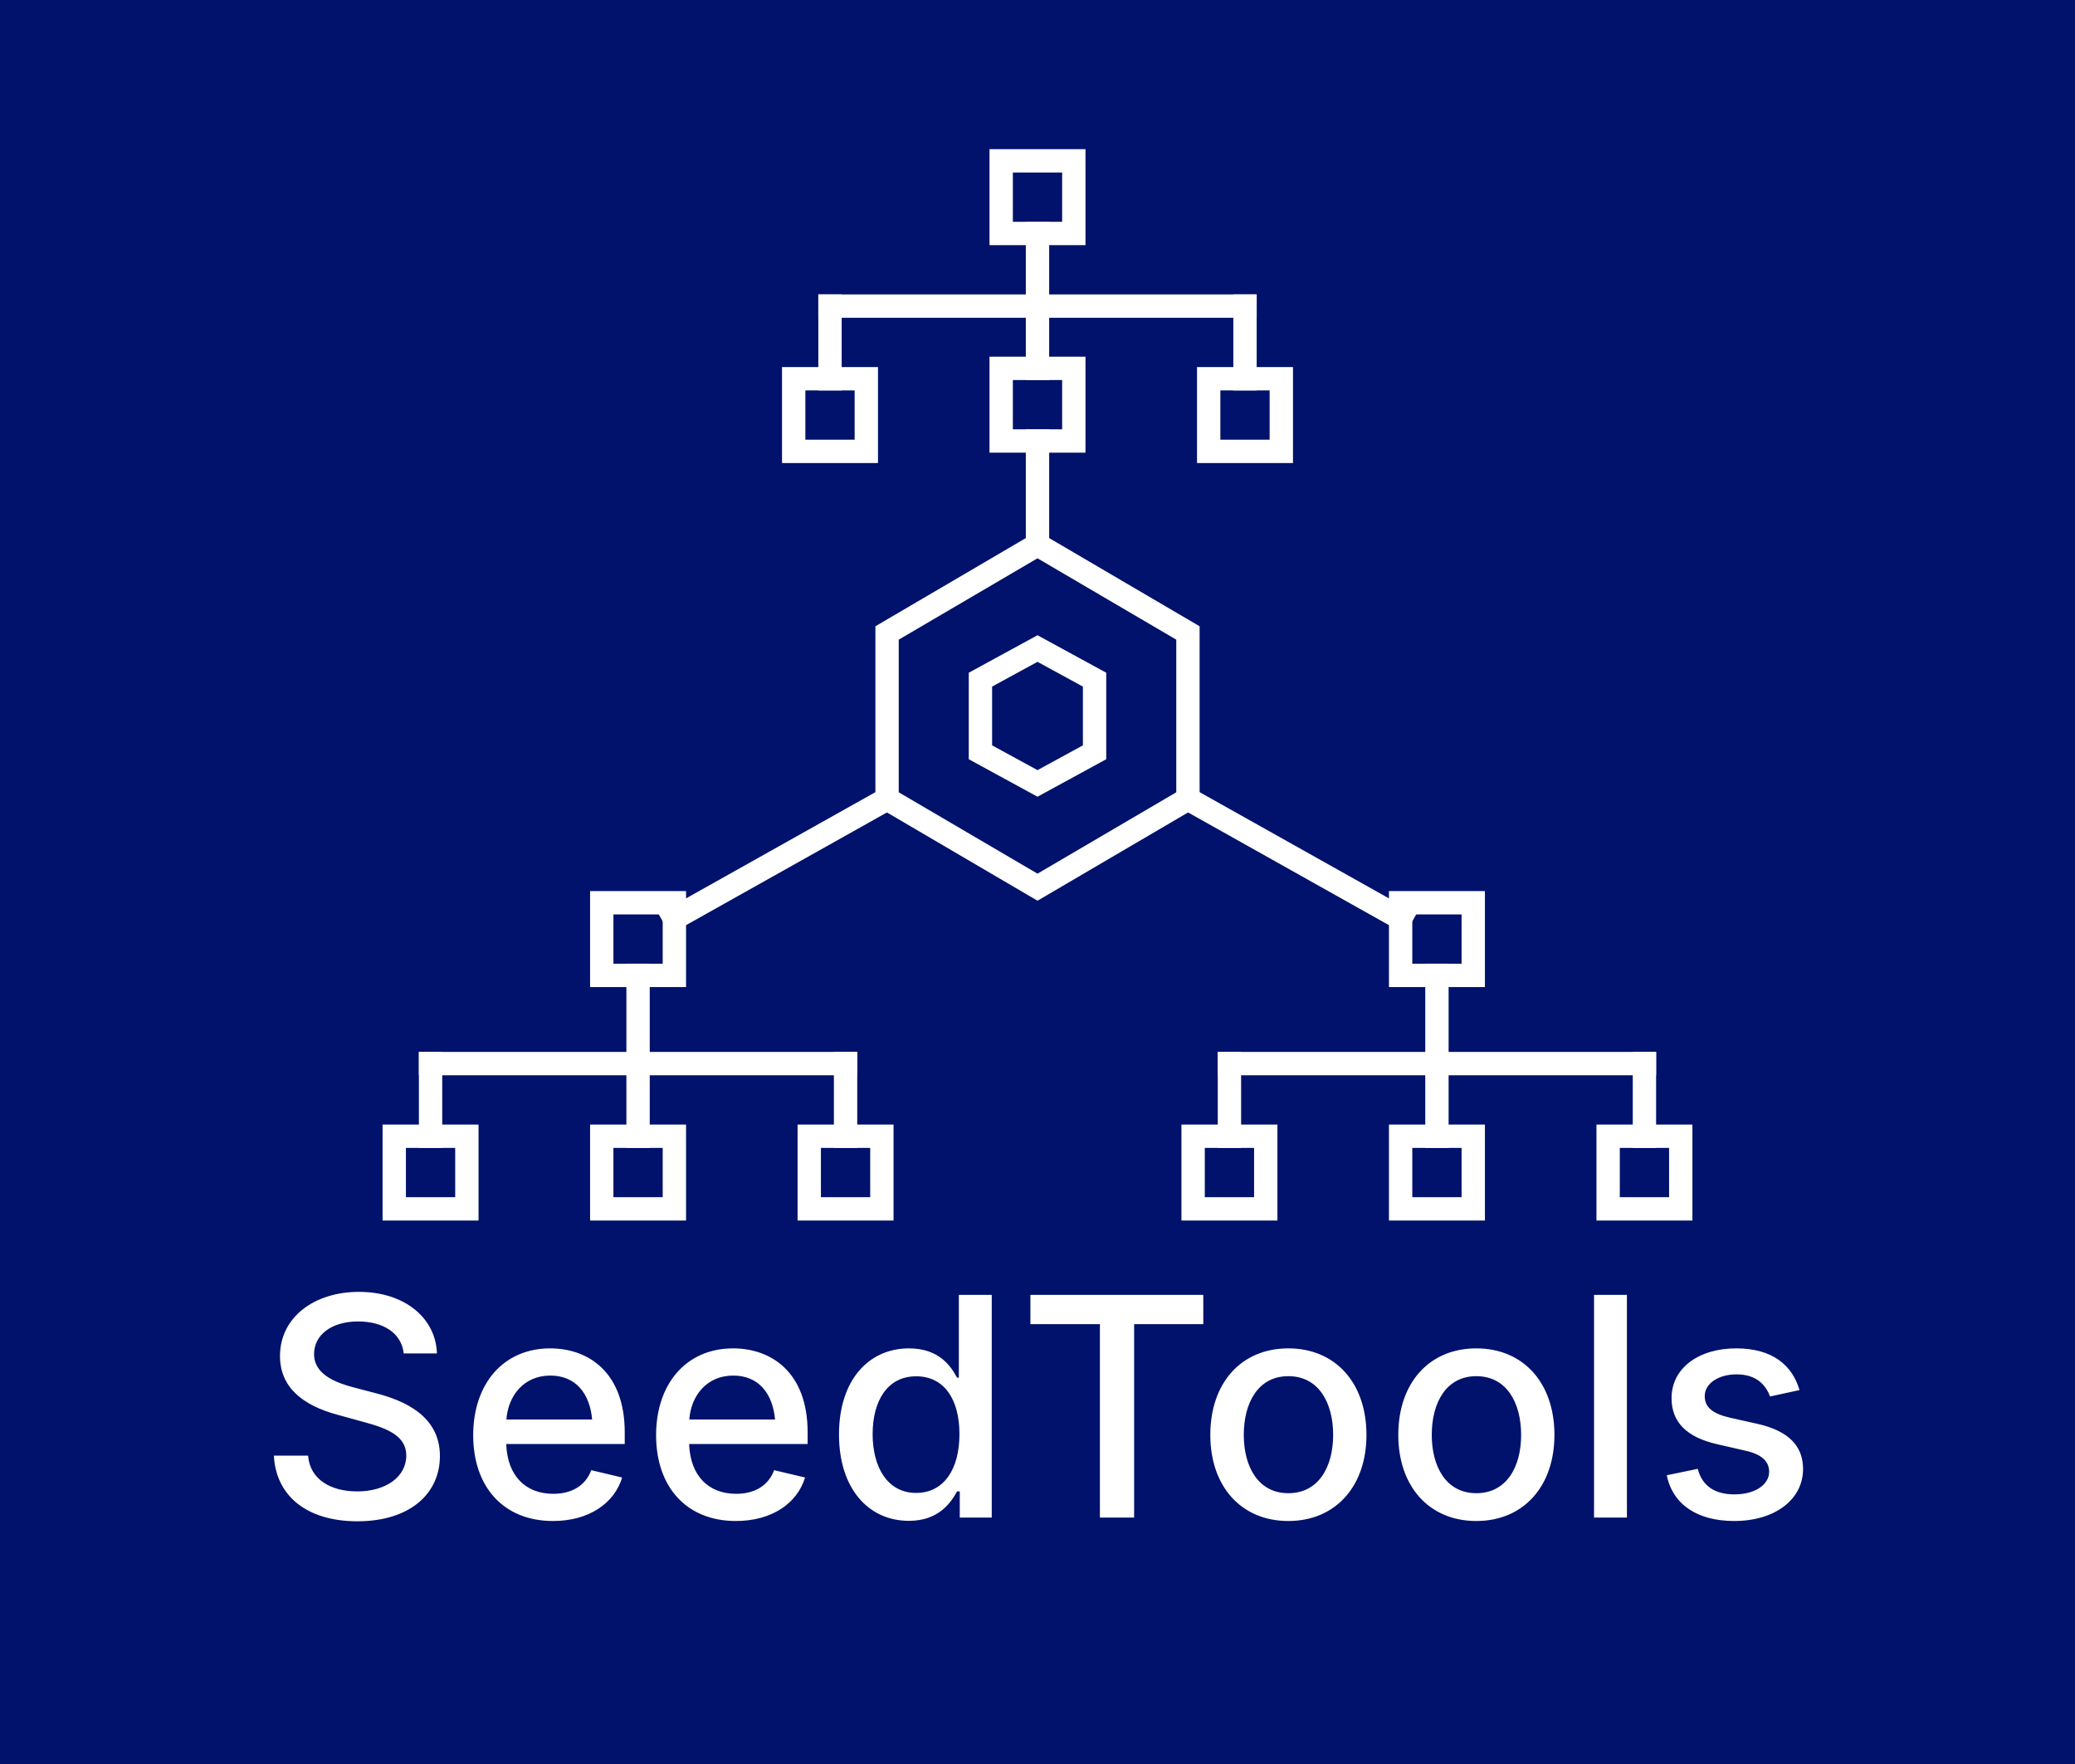
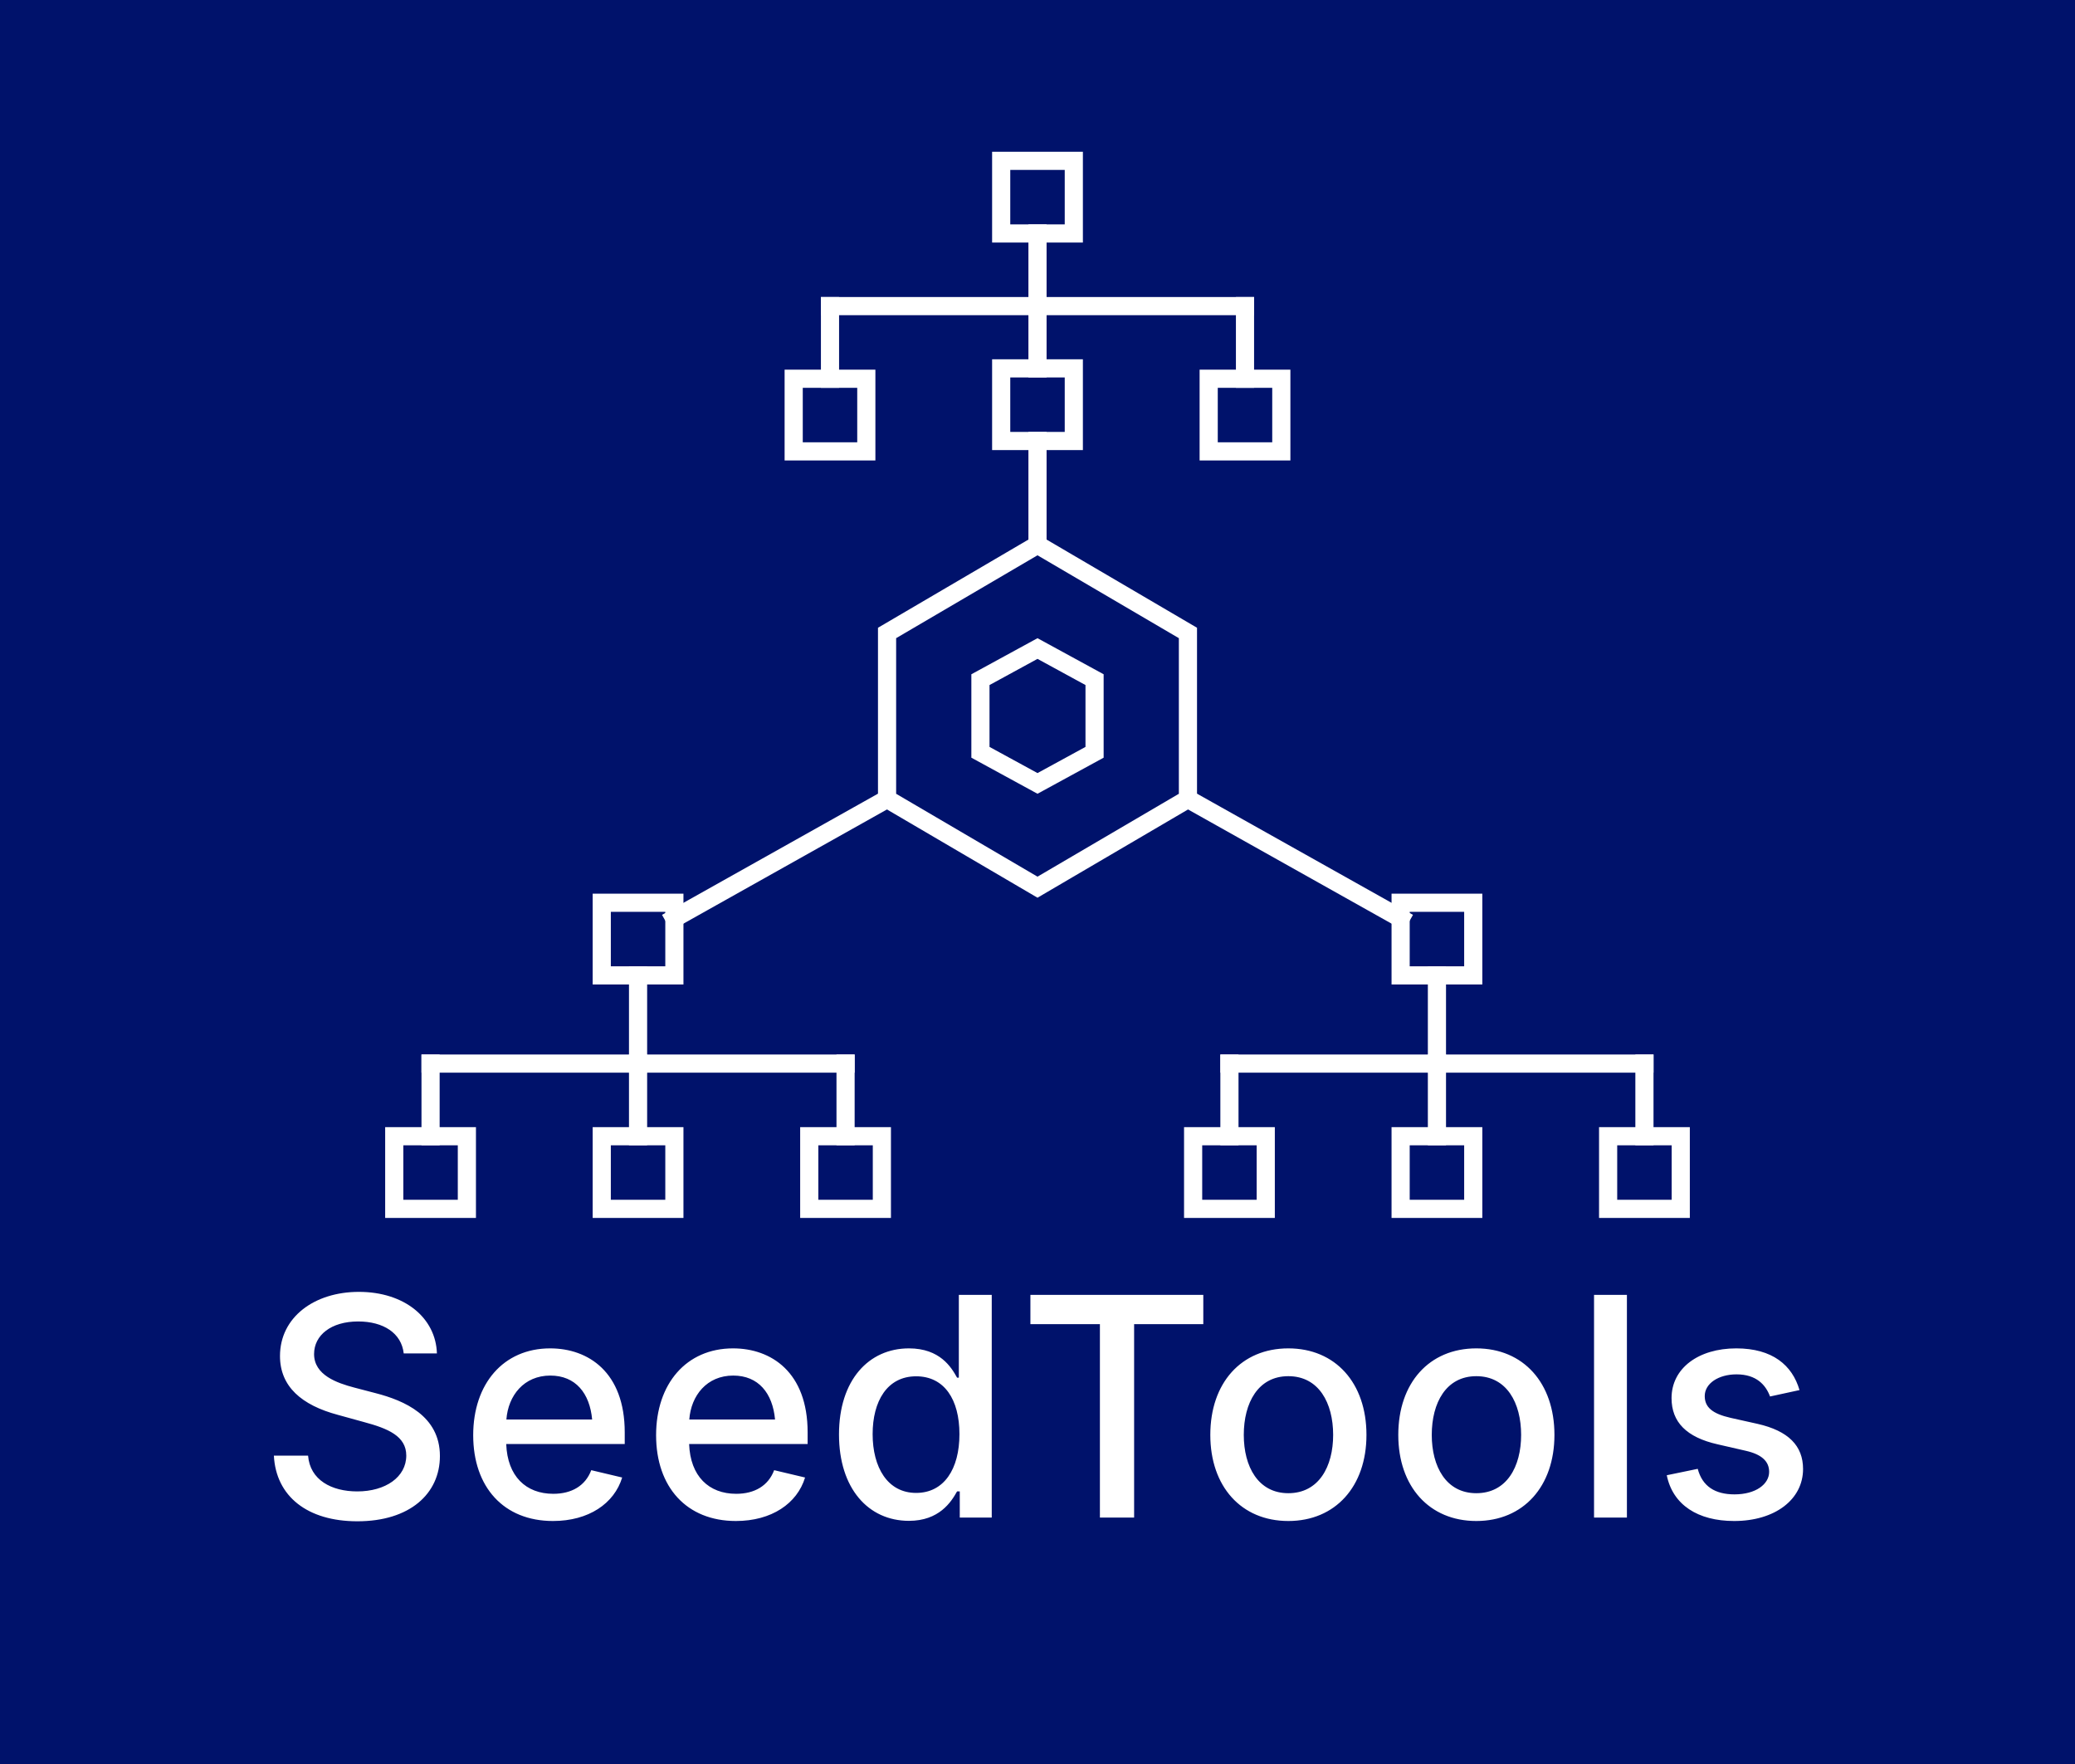
<svg xmlns="http://www.w3.org/2000/svg" viewBox="0 0 800 680" width="100%" height="100%">
  <defs>
    <style>
            .bg { fill: #00126b; }
-             .icon-path { fill: none; stroke: #ffffff; stroke-width: 9; stroke-linecap: square; stroke-linejoin: miter; }

-             /* NEW FONT — matches your original branding */
+             /* FIX: icon thinner */
+             .icon-path { 
+                 fill: none; 
+                 stroke: #ffffff; 
+                 stroke-width: 7; 
+                 stroke-linecap: square; 
+                 stroke-linejoin: miter; 
+             }
+ 
+             /* Your chosen text style */
            .text-clean { 
-                 fill: #ffffff;
-                 font-family: 'Inter', 'Roboto', 'Segoe UI', sans-serif;
-                 font-size: 118px;
-                 font-weight: 550;
+                 fill: #ffffff; 
+                 font-family: 'Inter', 'Roboto', 'Segoe UI', sans-serif; 
+                 font-size: 118px; 
+                 font-weight: 550; 
                letter-spacing: 1.2px;
-         }
+             }
        </style>
  </defs>
  <rect class="bg" width="100%" height="100%" />
  <g>
    <polygon class="icon-path" points="400,210 458,244 458,308 400,342 342,308 342,244" />
    <polygon class="icon-path" points="400,250 422,262 422,290 400,302 378,290 378,262" />
    <line class="icon-path" x1="400" y1="210" x2="400" y2="170" />
    <rect class="icon-path" x="386" y="142" width="28" height="28" />
    <line class="icon-path" x1="400" y1="142" x2="400" y2="118" />
    <line class="icon-path" x1="320" y1="118" x2="480" y2="118" />
    <line class="icon-path" x1="400" y1="118" x2="400" y2="90" />
    <rect class="icon-path" x="386" y="62" width="28" height="28" />
    <line class="icon-path" x1="320" y1="118" x2="320" y2="146" />
    <rect class="icon-path" x="306" y="146" width="28" height="28" />
    <line class="icon-path" x1="480" y1="118" x2="480" y2="146" />
    <rect class="icon-path" x="466" y="146" width="28" height="28" />
    <line class="icon-path" x1="342" y1="308" x2="260" y2="354" />
    <rect class="icon-path" x="232" y="348" width="28" height="28" />
    <line class="icon-path" x1="246" y1="376" x2="246" y2="410" />
    <line class="icon-path" x1="166" y1="410" x2="326" y2="410" />
    <line class="icon-path" x1="166" y1="410" x2="166" y2="438" />
    <rect class="icon-path" x="152" y="438" width="28" height="28" />
    <line class="icon-path" x1="246" y1="410" x2="246" y2="438" />
    <rect class="icon-path" x="232" y="438" width="28" height="28" />
    <line class="icon-path" x1="326" y1="410" x2="326" y2="438" />
    <rect class="icon-path" x="312" y="438" width="28" height="28" />
    <line class="icon-path" x1="458" y1="308" x2="540" y2="354" />
    <rect class="icon-path" x="540" y="348" width="28" height="28" />
    <line class="icon-path" x1="554" y1="376" x2="554" y2="410" />
    <line class="icon-path" x1="474" y1="410" x2="634" y2="410" />
    <line class="icon-path" x1="474" y1="410" x2="474" y2="438" />
    <rect class="icon-path" x="460" y="438" width="28" height="28" />
    <line class="icon-path" x1="554" y1="410" x2="554" y2="438" />
    <rect class="icon-path" x="540" y="438" width="28" height="28" />
    <line class="icon-path" x1="634" y1="410" x2="634" y2="438" />
    <rect class="icon-path" x="620" y="438" width="28" height="28" />
  </g>
  <text class="text-clean" x="400" y="585" text-anchor="middle">SeedTools</text>
</svg>
